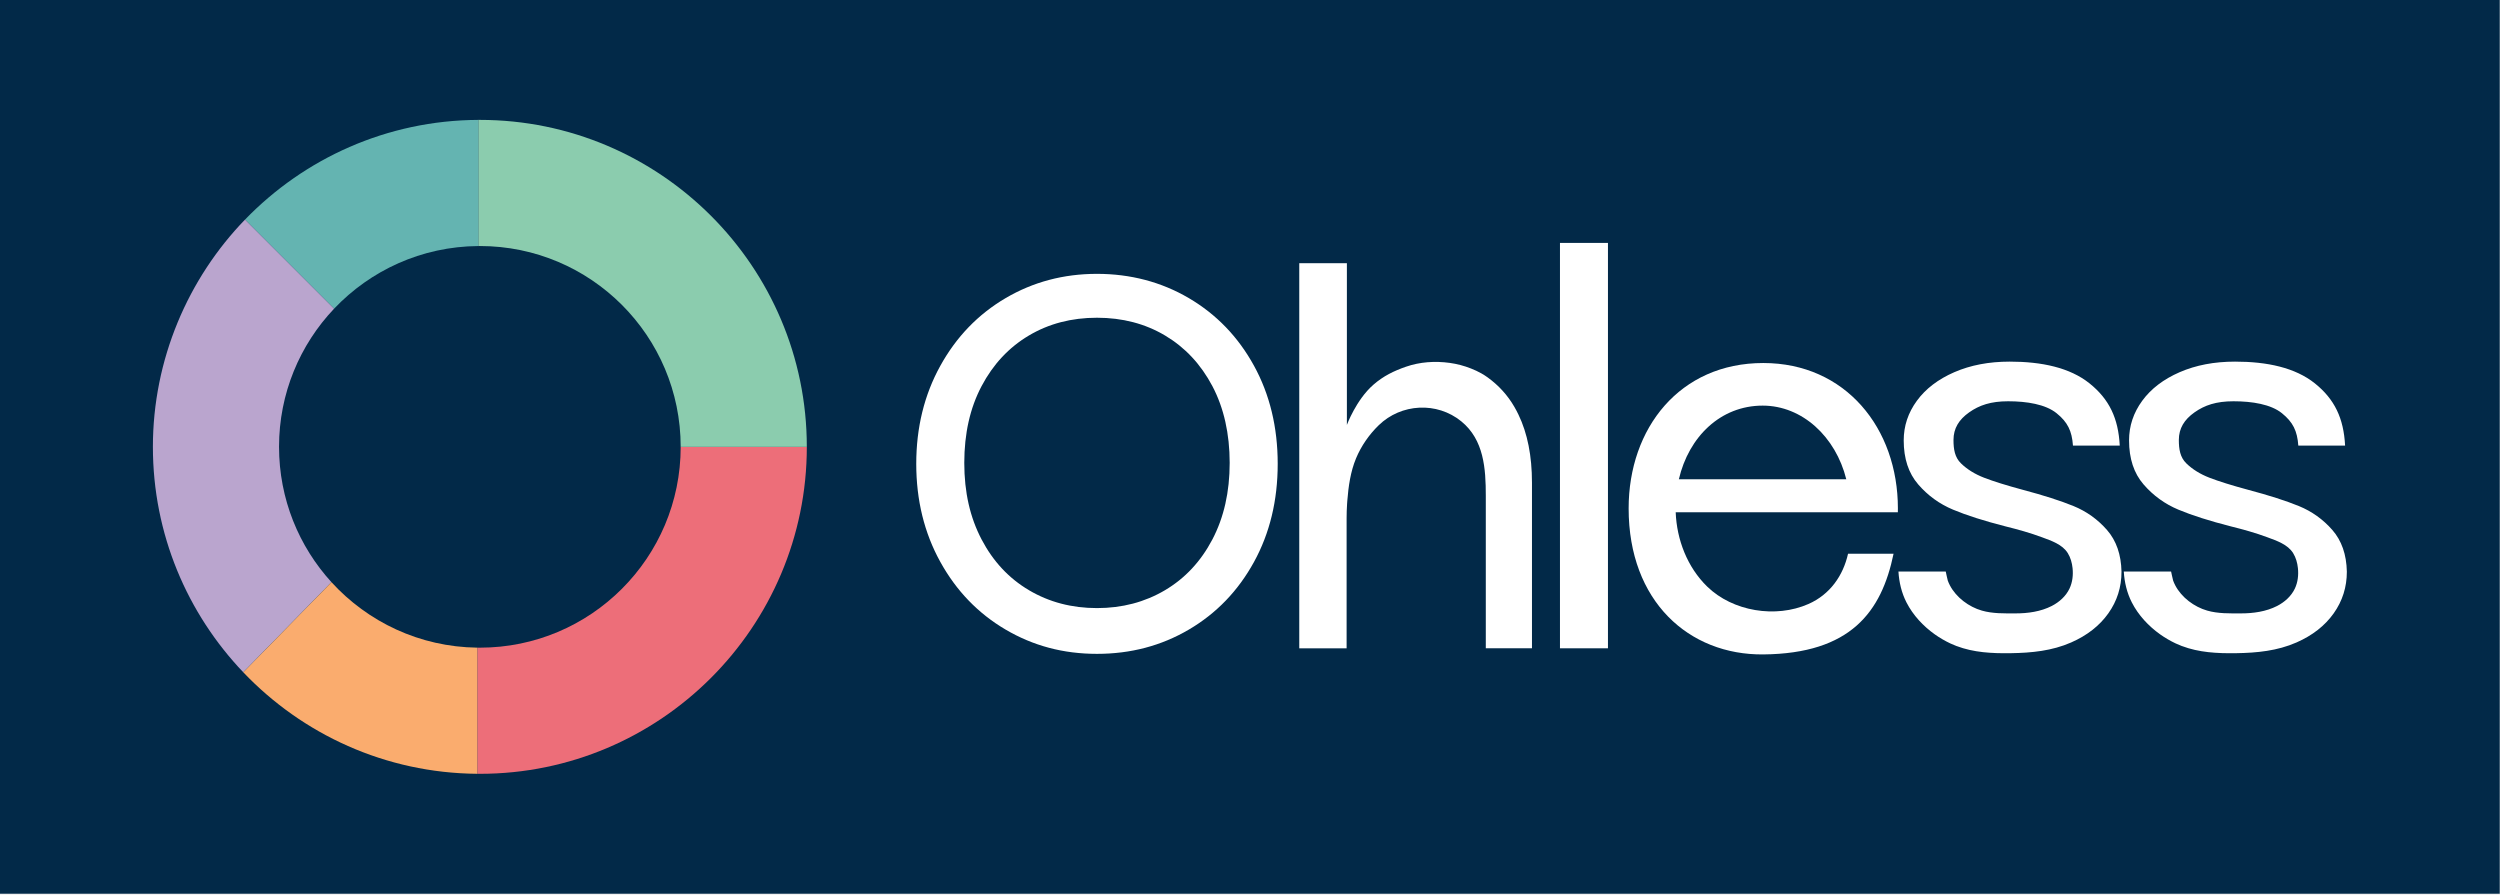
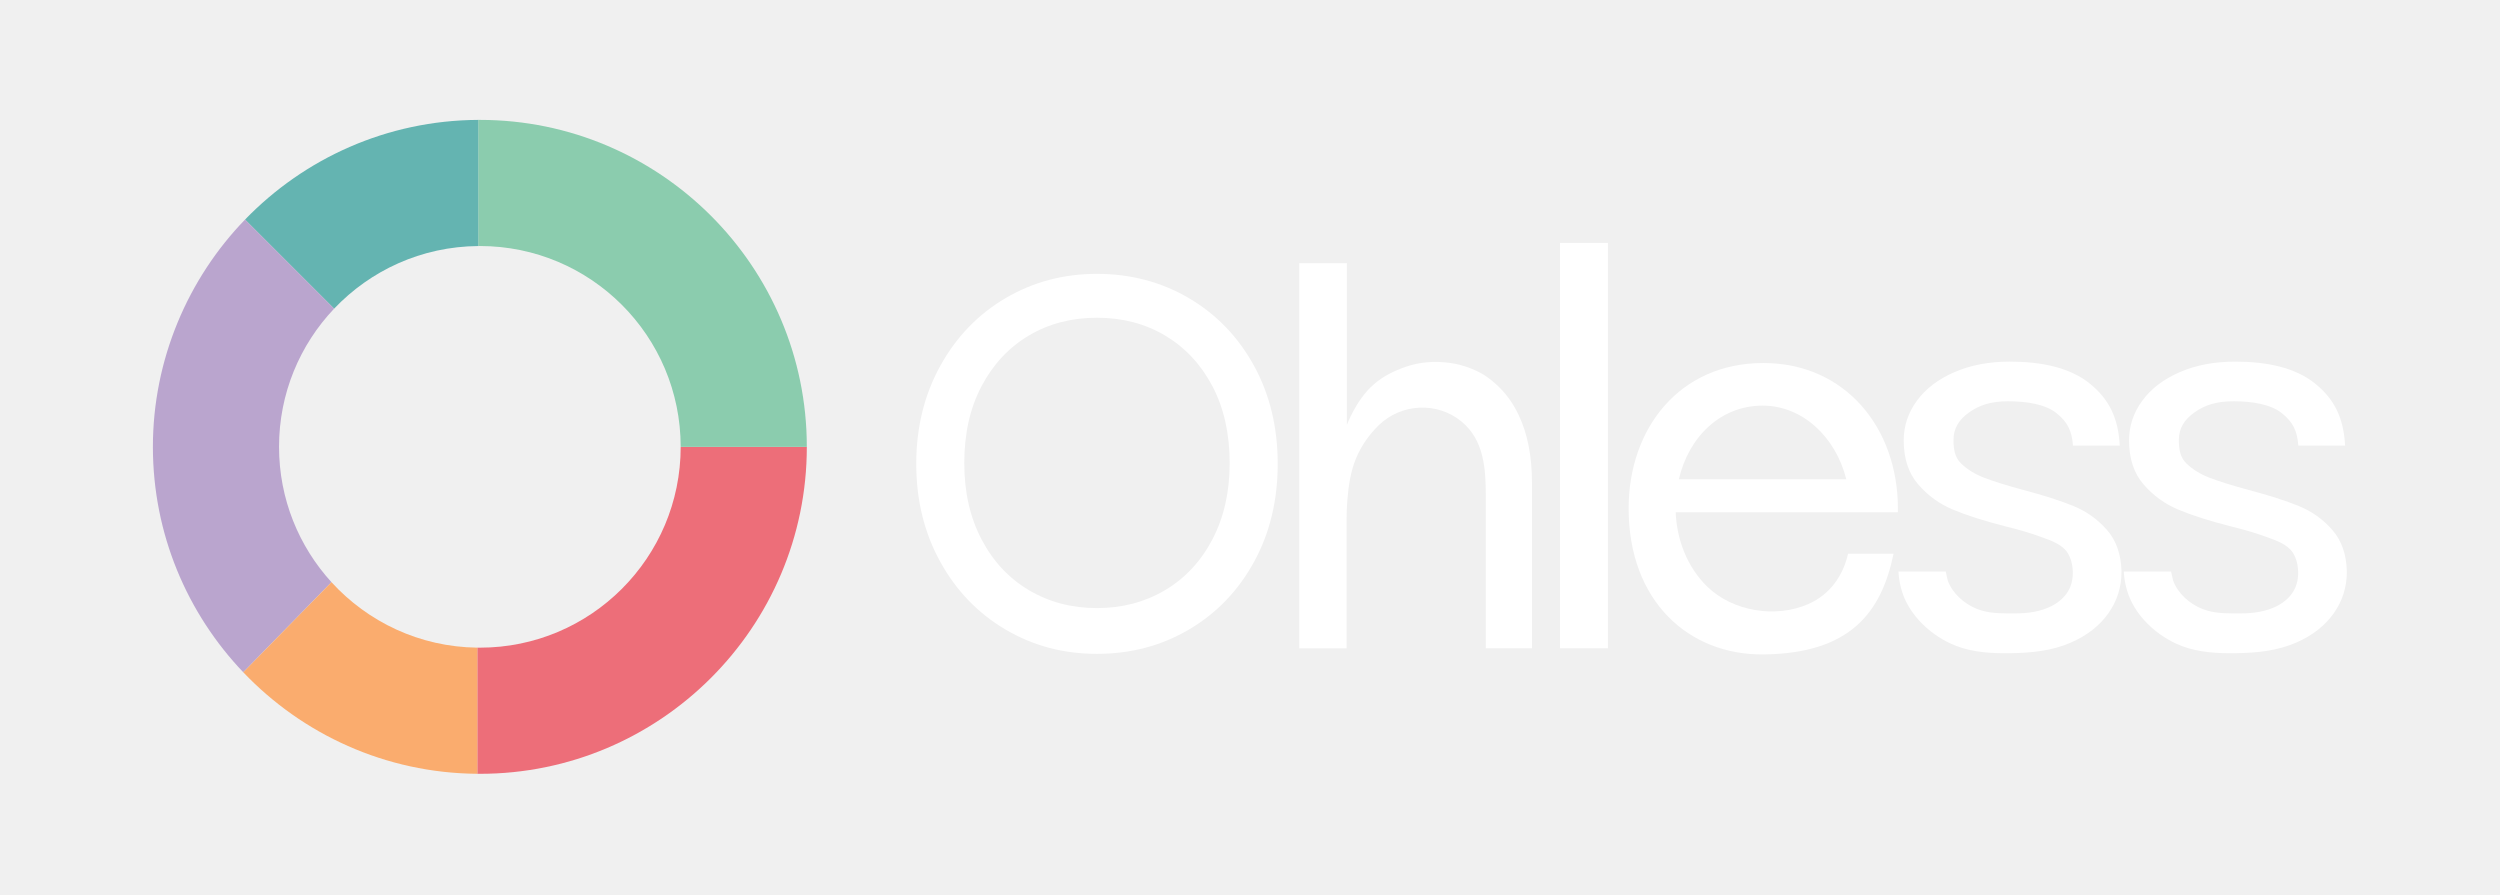
<svg xmlns="http://www.w3.org/2000/svg" width="2729" height="976" viewBox="0 0 2729 976" fill="none">
  <g clip-path="url(#clip0_8018_2413)">
-     <path d="M2728.71 0H0V975.57H2728.71V0Z" fill="#022948" />
+     <path d="M2728.71 0H0V975.57H2728.71V0Z" fill="none" />
    <path d="M880.73 487.77C880.73 684.57 720.631 844.7 523.831 844.7C522.891 844.7 521.971 844.7 521.021 844.67V706.97C521.961 707 522.881 707 523.831 707C644.891 707 743.04 608.83 743.04 487.77H880.74H880.73Z" fill="#ED6E79" />
    <path d="M880.731 487.77H743.031C743.031 366.71 644.891 268.56 523.821 268.56C523.231 268.56 522.661 268.56 522.061 268.59V130.87H523.821C720.621 130.87 880.721 290.97 880.721 487.77H880.731Z" fill="#8BCCAE" />
    <path d="M522.08 130.87V268.59C460.14 269.05 404.31 295.24 364.73 336.95L267.48 239.7C332.01 173.01 422.27 131.35 522.08 130.87Z" fill="#64B4B1" />
    <path d="M304.6 487.77C304.6 544.66 326.28 596.5 361.81 635.48L265.53 733.84C204.46 669.77 166.9 583.05 166.9 487.77C166.9 392.49 205.24 303.96 267.47 239.7L364.72 336.95C327.46 376.23 304.59 429.34 304.59 487.77H304.6Z" fill="#BAA5CE" />
    <path d="M521.03 706.98V844.68C420.65 843.92 329.98 801.48 265.54 733.85L361.82 635.49C401.35 678.8 457.99 706.2 521.03 706.98Z" fill="#FAAC6E" />
    <path d="M1097.69 687.24C1067.62 669.57 1043.86 644.91 1026.39 613.25C1008.92 581.6 1000.18 545.96 1000.18 506.34C1000.18 466.72 1008.92 431.09 1026.39 399.43C1043.86 367.78 1067.62 343.12 1097.69 325.44C1127.75 307.77 1161 298.93 1197.46 298.93C1233.92 298.93 1267.72 307.77 1297.79 325.44C1327.85 343.12 1351.52 367.68 1368.81 399.14C1386.09 430.6 1394.74 466.34 1394.74 506.34C1394.74 546.34 1386.09 582.08 1368.81 613.54C1351.52 645 1327.85 669.57 1297.79 687.24C1267.72 704.92 1234.28 713.75 1197.46 713.75C1160.64 713.75 1127.75 704.92 1097.69 687.24ZM1271.58 644.34C1293.56 631.38 1310.84 612.87 1323.44 588.84C1336.03 564.81 1342.32 536.98 1342.32 505.31C1342.32 473.64 1336.02 445.34 1323.44 421.5C1310.85 397.67 1293.65 379.26 1271.86 366.29C1250.06 353.33 1225.26 346.84 1197.46 346.84C1169.66 346.84 1144.85 353.33 1123.06 366.29C1101.26 379.26 1084.07 397.67 1071.49 421.5C1058.89 445.34 1052.61 473.28 1052.61 505.31C1052.61 537.34 1058.9 564.81 1071.49 588.84C1084.08 612.87 1101.36 631.37 1123.35 644.34C1145.33 657.31 1170.04 663.79 1197.47 663.79C1224.9 663.79 1249.61 657.31 1271.59 644.34H1271.58Z" fill="white" />
    <path d="M1616.98 407.53C1619.44 408.92 1621.8 410.44 1624.05 412.07C1635.94 420.7 1645.71 431.39 1653.05 444.08C1654.66 446.86 1656.16 449.7 1657.55 452.6C1667.38 472.94 1672.3 497.7 1672.3 526.85V707.68H1621.9V541.33C1621.9 511.67 1619.94 480.16 1595.16 459.95C1568.54 438.25 1529.49 440.41 1505.01 464.2C1494.56 474.35 1485.92 486.75 1480.26 500.32C1474.19 514.89 1471.97 530.91 1470.73 546.55C1470.64 547.64 1470.56 548.72 1470.49 549.81C1470.14 555.1 1469.96 560.4 1469.96 565.71V707.69H1418.28V287.32H1470.26V463.85C1470.26 463.85 1480.27 436.63 1498.94 420.18C1510.09 410.36 1521.89 404.78 1534.7 400.33C1549.99 395.02 1566.45 393.93 1582.5 396.13C1590.51 397.23 1598.38 399.32 1605.89 402.32C1609.67 403.83 1613.44 405.53 1616.98 407.54V407.53Z" fill="white" />
    <path d="M1755.24 265.17V707.68H1702.86V265.17H1755.24Z" fill="white" />
    <path d="M2135.74 705.23C2133.46 704.37 2131.2 703.41 2128.96 702.36C2123.06 699.58 2117.4 696.28 2112.08 692.51C2099.34 683.46 2088.26 671.59 2081.12 657.63C2075.76 647.15 2073.06 635.64 2072.34 623.92H2123.98C2123.98 623.92 2125.9 632.95 2126.2 633.76C2131.36 647.96 2144.29 659.22 2158.1 664.72C2159.83 665.41 2161.6 666.02 2163.4 666.53C2175.26 669.94 2187.9 669.58 2200.12 669.58C2213.58 669.58 2227.65 667.67 2239.75 661.45C2247.92 657.25 2255.14 650.8 2259.07 642.5C2262.35 635.59 2263.22 627.7 2262.41 620.1C2261.8 614.39 2260.24 608.7 2257.21 603.82C2251.29 594.26 2239.25 590.28 2229.19 586.53C2216.15 581.67 2202.68 577.94 2189.18 574.59C2165.77 568.6 2146.67 562.51 2131.91 556.32C2117.13 550.14 2104.47 540.96 2093.92 528.78C2083.36 516.61 2078.09 500.59 2078.09 480.73C2078.09 464.99 2082.88 450.57 2092.48 437.46C2102.07 424.35 2115.69 413.95 2133.35 406.27C2150.99 398.6 2171.14 394.75 2193.79 394.75C2228.7 394.75 2259.42 401.26 2280.92 418.49C2302.41 435.73 2312.38 456.47 2313.92 486.44H2262.85C2261.7 470.33 2257.01 460.79 2244.93 451.04C2232.84 441.3 2212.41 438.03 2192.07 438.03C2173.27 438.03 2160.66 442.27 2149.53 450.14C2138.39 458.01 2132.43 467.56 2132.43 480.29C2132.43 490.41 2133.84 499.2 2140.55 505.75C2147.26 512.31 2155.71 517.55 2165.88 521.49C2176.04 525.42 2190.15 529.83 2208.19 534.7C2230.83 540.7 2249.25 546.6 2263.45 552.4C2277.64 558.21 2289.83 566.92 2300 578.53C2310.16 590.15 2315.44 605.32 2315.83 624.05C2315.83 640.91 2311.03 656.08 2301.44 669.57C2291.84 683.06 2278.32 693.65 2260.86 701.32C2239.98 710.5 2217.69 712.67 2195.11 713.02C2194.88 713.02 2194.66 713.02 2194.43 713.03C2174.42 713.32 2154.46 712.3 2135.76 705.21L2135.74 705.23Z" fill="white" />
    <path d="M2381.73 705.23C2379.45 704.37 2377.19 703.41 2374.95 702.36C2369.05 699.58 2363.39 696.28 2358.07 692.51C2345.33 683.46 2334.25 671.59 2327.11 657.63C2321.75 647.15 2319.05 635.64 2318.33 623.92H2369.97C2369.97 623.92 2371.89 632.95 2372.19 633.76C2377.35 647.96 2390.28 659.22 2404.09 664.72C2405.82 665.41 2407.59 666.02 2409.39 666.53C2421.25 669.94 2433.89 669.58 2446.11 669.58C2459.57 669.58 2473.64 667.67 2485.74 661.45C2493.91 657.25 2501.13 650.8 2505.06 642.5C2508.34 635.59 2509.21 627.7 2508.4 620.1C2507.79 614.39 2506.23 608.7 2503.2 603.82C2497.28 594.26 2485.24 590.28 2475.18 586.53C2462.14 581.67 2448.67 577.94 2435.17 574.59C2411.76 568.6 2392.66 562.51 2377.9 556.32C2363.12 550.14 2350.46 540.96 2339.91 528.78C2329.35 516.61 2324.08 500.59 2324.08 480.73C2324.08 464.99 2328.87 450.57 2338.47 437.46C2348.06 424.35 2361.68 413.95 2379.34 406.27C2396.98 398.6 2417.13 394.75 2439.78 394.75C2474.69 394.75 2505.41 401.26 2526.91 418.49C2548.4 435.73 2558.37 456.47 2559.91 486.44H2508.84C2507.69 470.33 2503 460.79 2490.92 451.04C2478.83 441.3 2458.4 438.03 2438.06 438.03C2419.26 438.03 2406.65 442.27 2395.52 450.14C2384.38 458.01 2378.42 467.56 2378.42 480.29C2378.42 490.41 2379.83 499.2 2386.54 505.75C2393.25 512.31 2401.7 517.55 2411.87 521.49C2422.03 525.42 2436.14 529.83 2454.18 534.7C2476.82 540.7 2495.24 546.6 2509.44 552.4C2523.63 558.21 2535.82 566.92 2545.99 578.53C2556.15 590.15 2561.43 605.32 2561.82 624.05C2561.82 640.91 2557.02 656.08 2547.43 669.57C2537.83 683.06 2524.31 693.65 2506.85 701.32C2485.97 710.5 2463.68 712.67 2441.1 713.02C2440.87 713.02 2440.65 713.02 2440.42 713.03C2420.41 713.32 2400.45 712.3 2381.75 705.21L2381.73 705.23Z" fill="white" />
    <path d="M2071.74 555C2071.74 467.33 2014.52 396.27 1924.78 396.27C1833.62 396.27 1777.82 467.33 1777.82 555C1777.82 656.43 1843.62 715.13 1924.78 714.37C2020.21 713.48 2053.89 667.94 2067.01 604.47H2017.33C2011.98 628.28 1997.7 648.96 1974.02 659.36C1938.35 675.05 1891.54 667.51 1863.59 640.33C1841.88 619.19 1830.33 589.19 1829.19 559.17H2071.7C2071.73 557.79 2071.73 556.39 2071.73 555.01L2071.74 555ZM1832.64 523.17C1843.44 476.76 1878.16 442.77 1924.14 442.77C1967.34 442.77 2003.87 476.76 2015.4 523.17H1832.64Z" fill="white" />
  </g>
  <defs>
    <clipPath id="clip0_8018_2413">
      <rect width="2728.71" height="975.57" fill="white" />
    </clipPath>
  </defs>
</svg>
